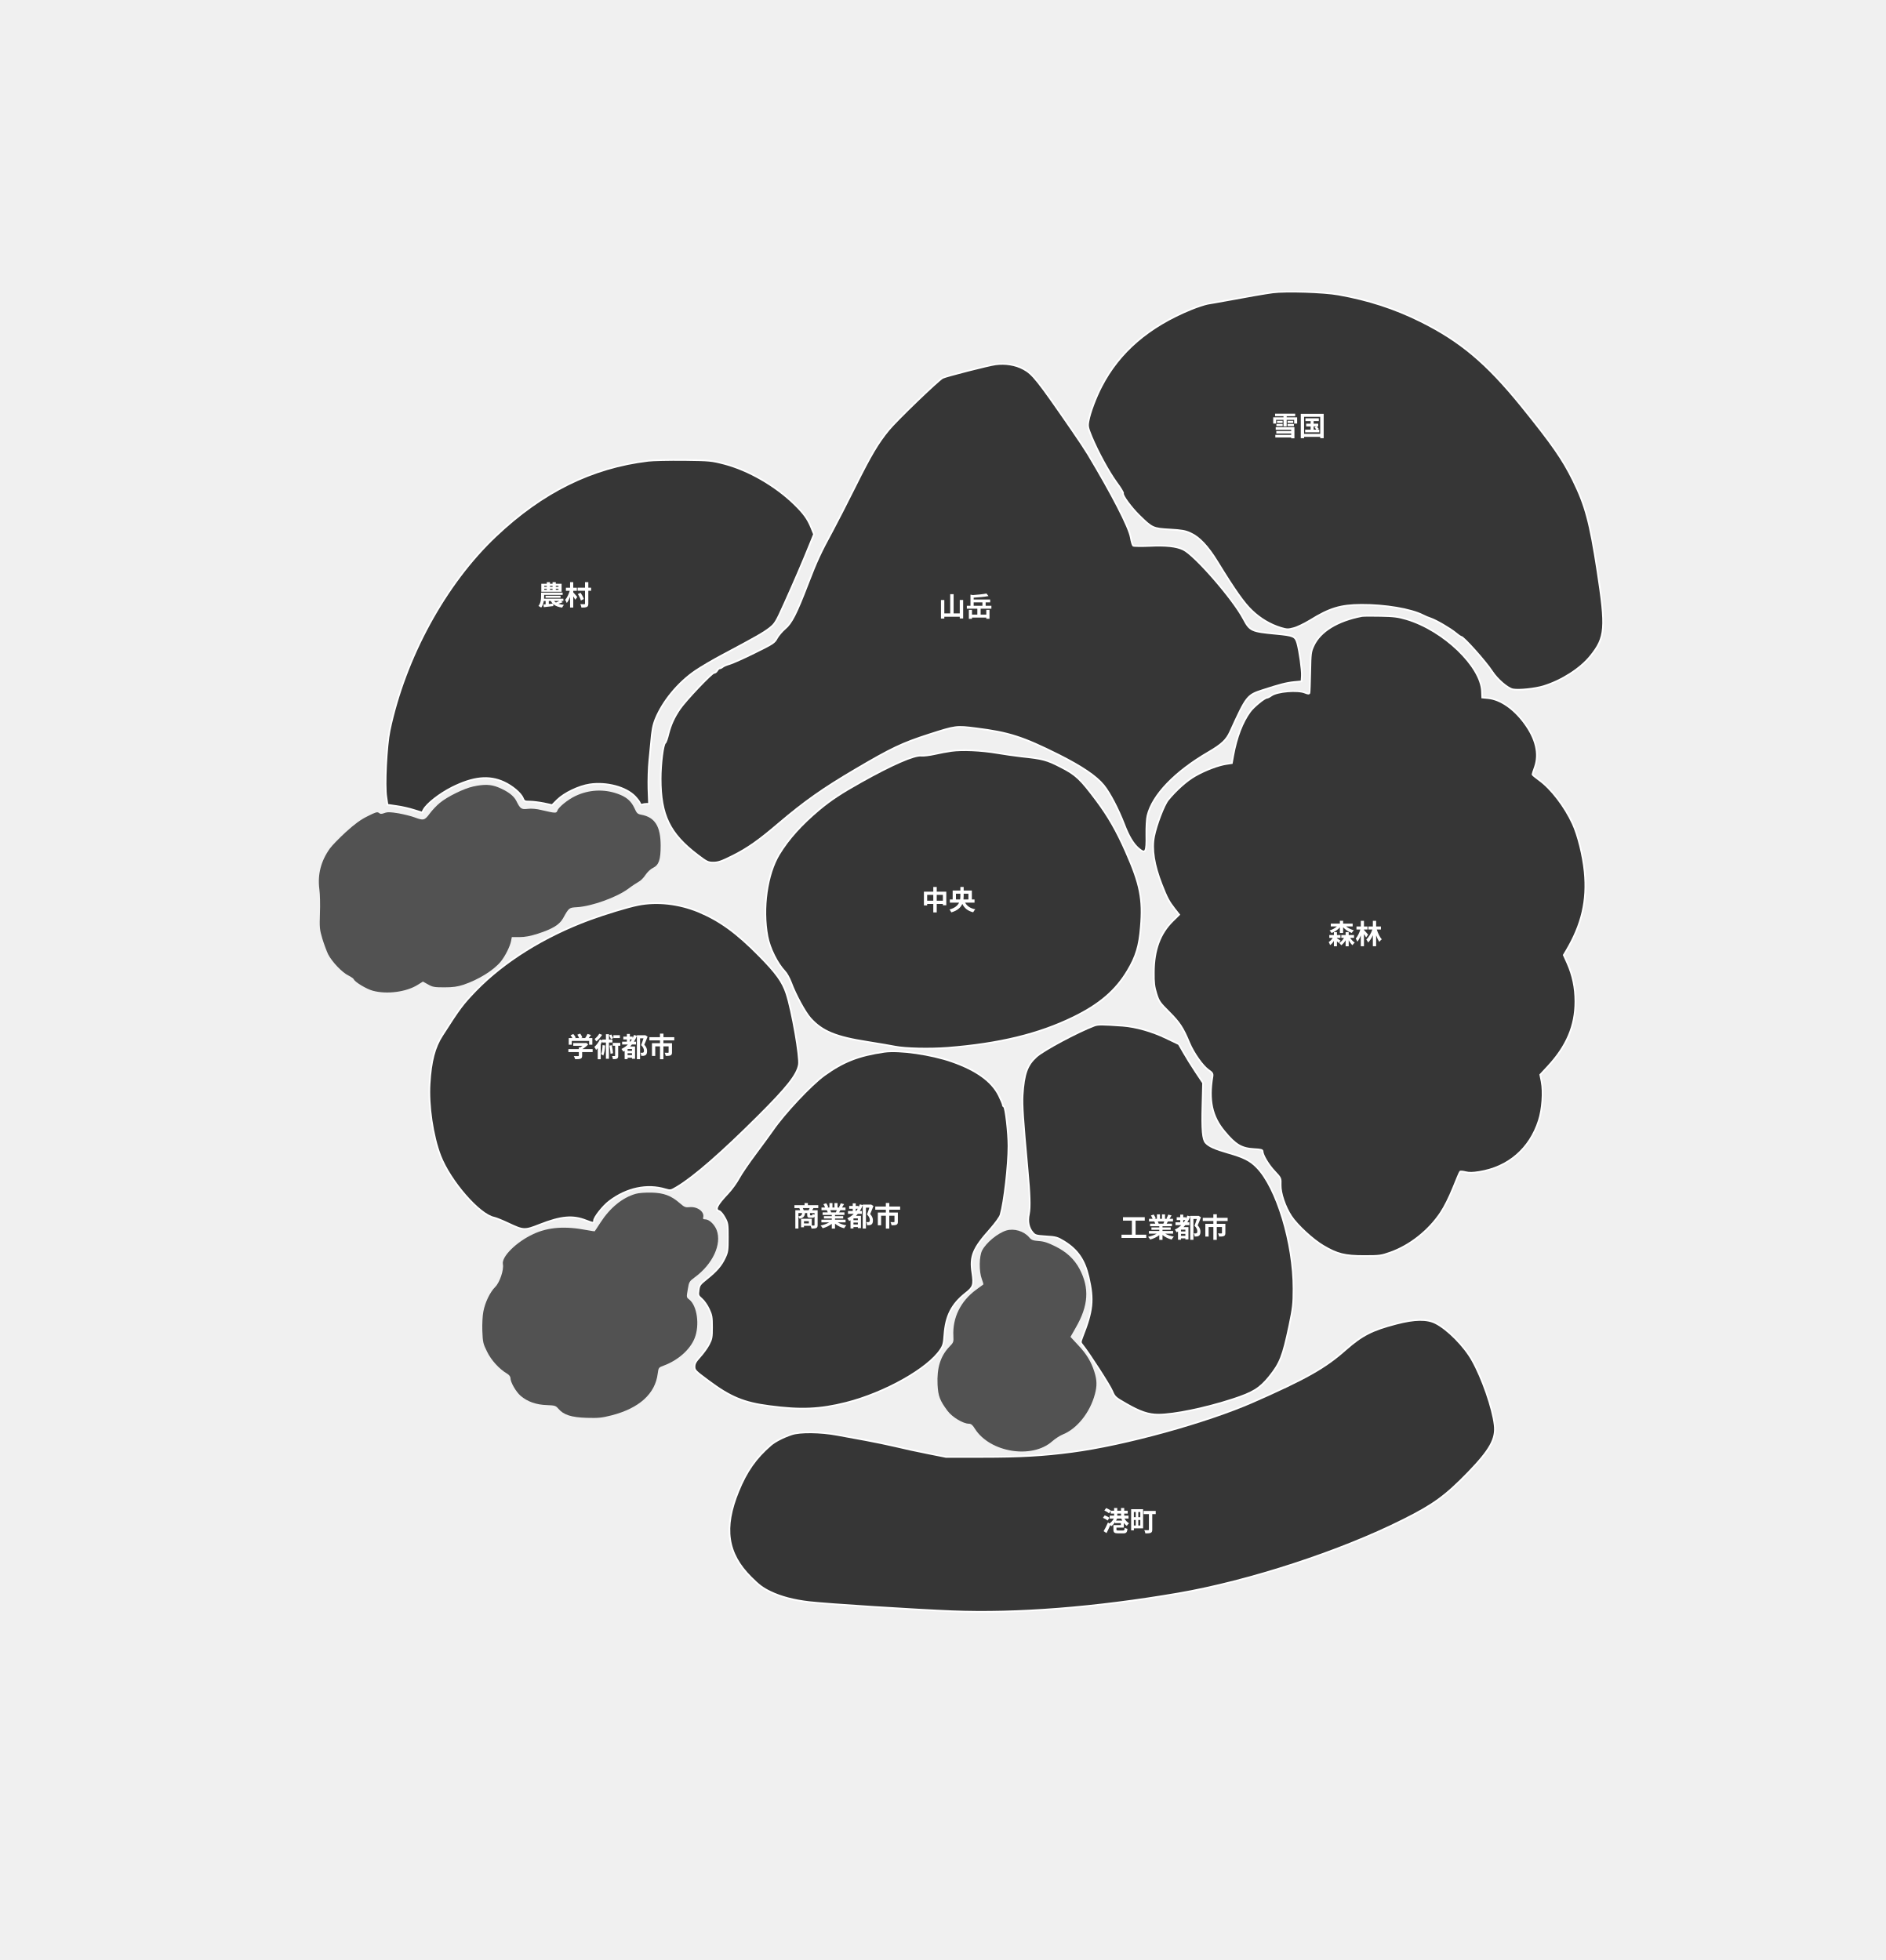
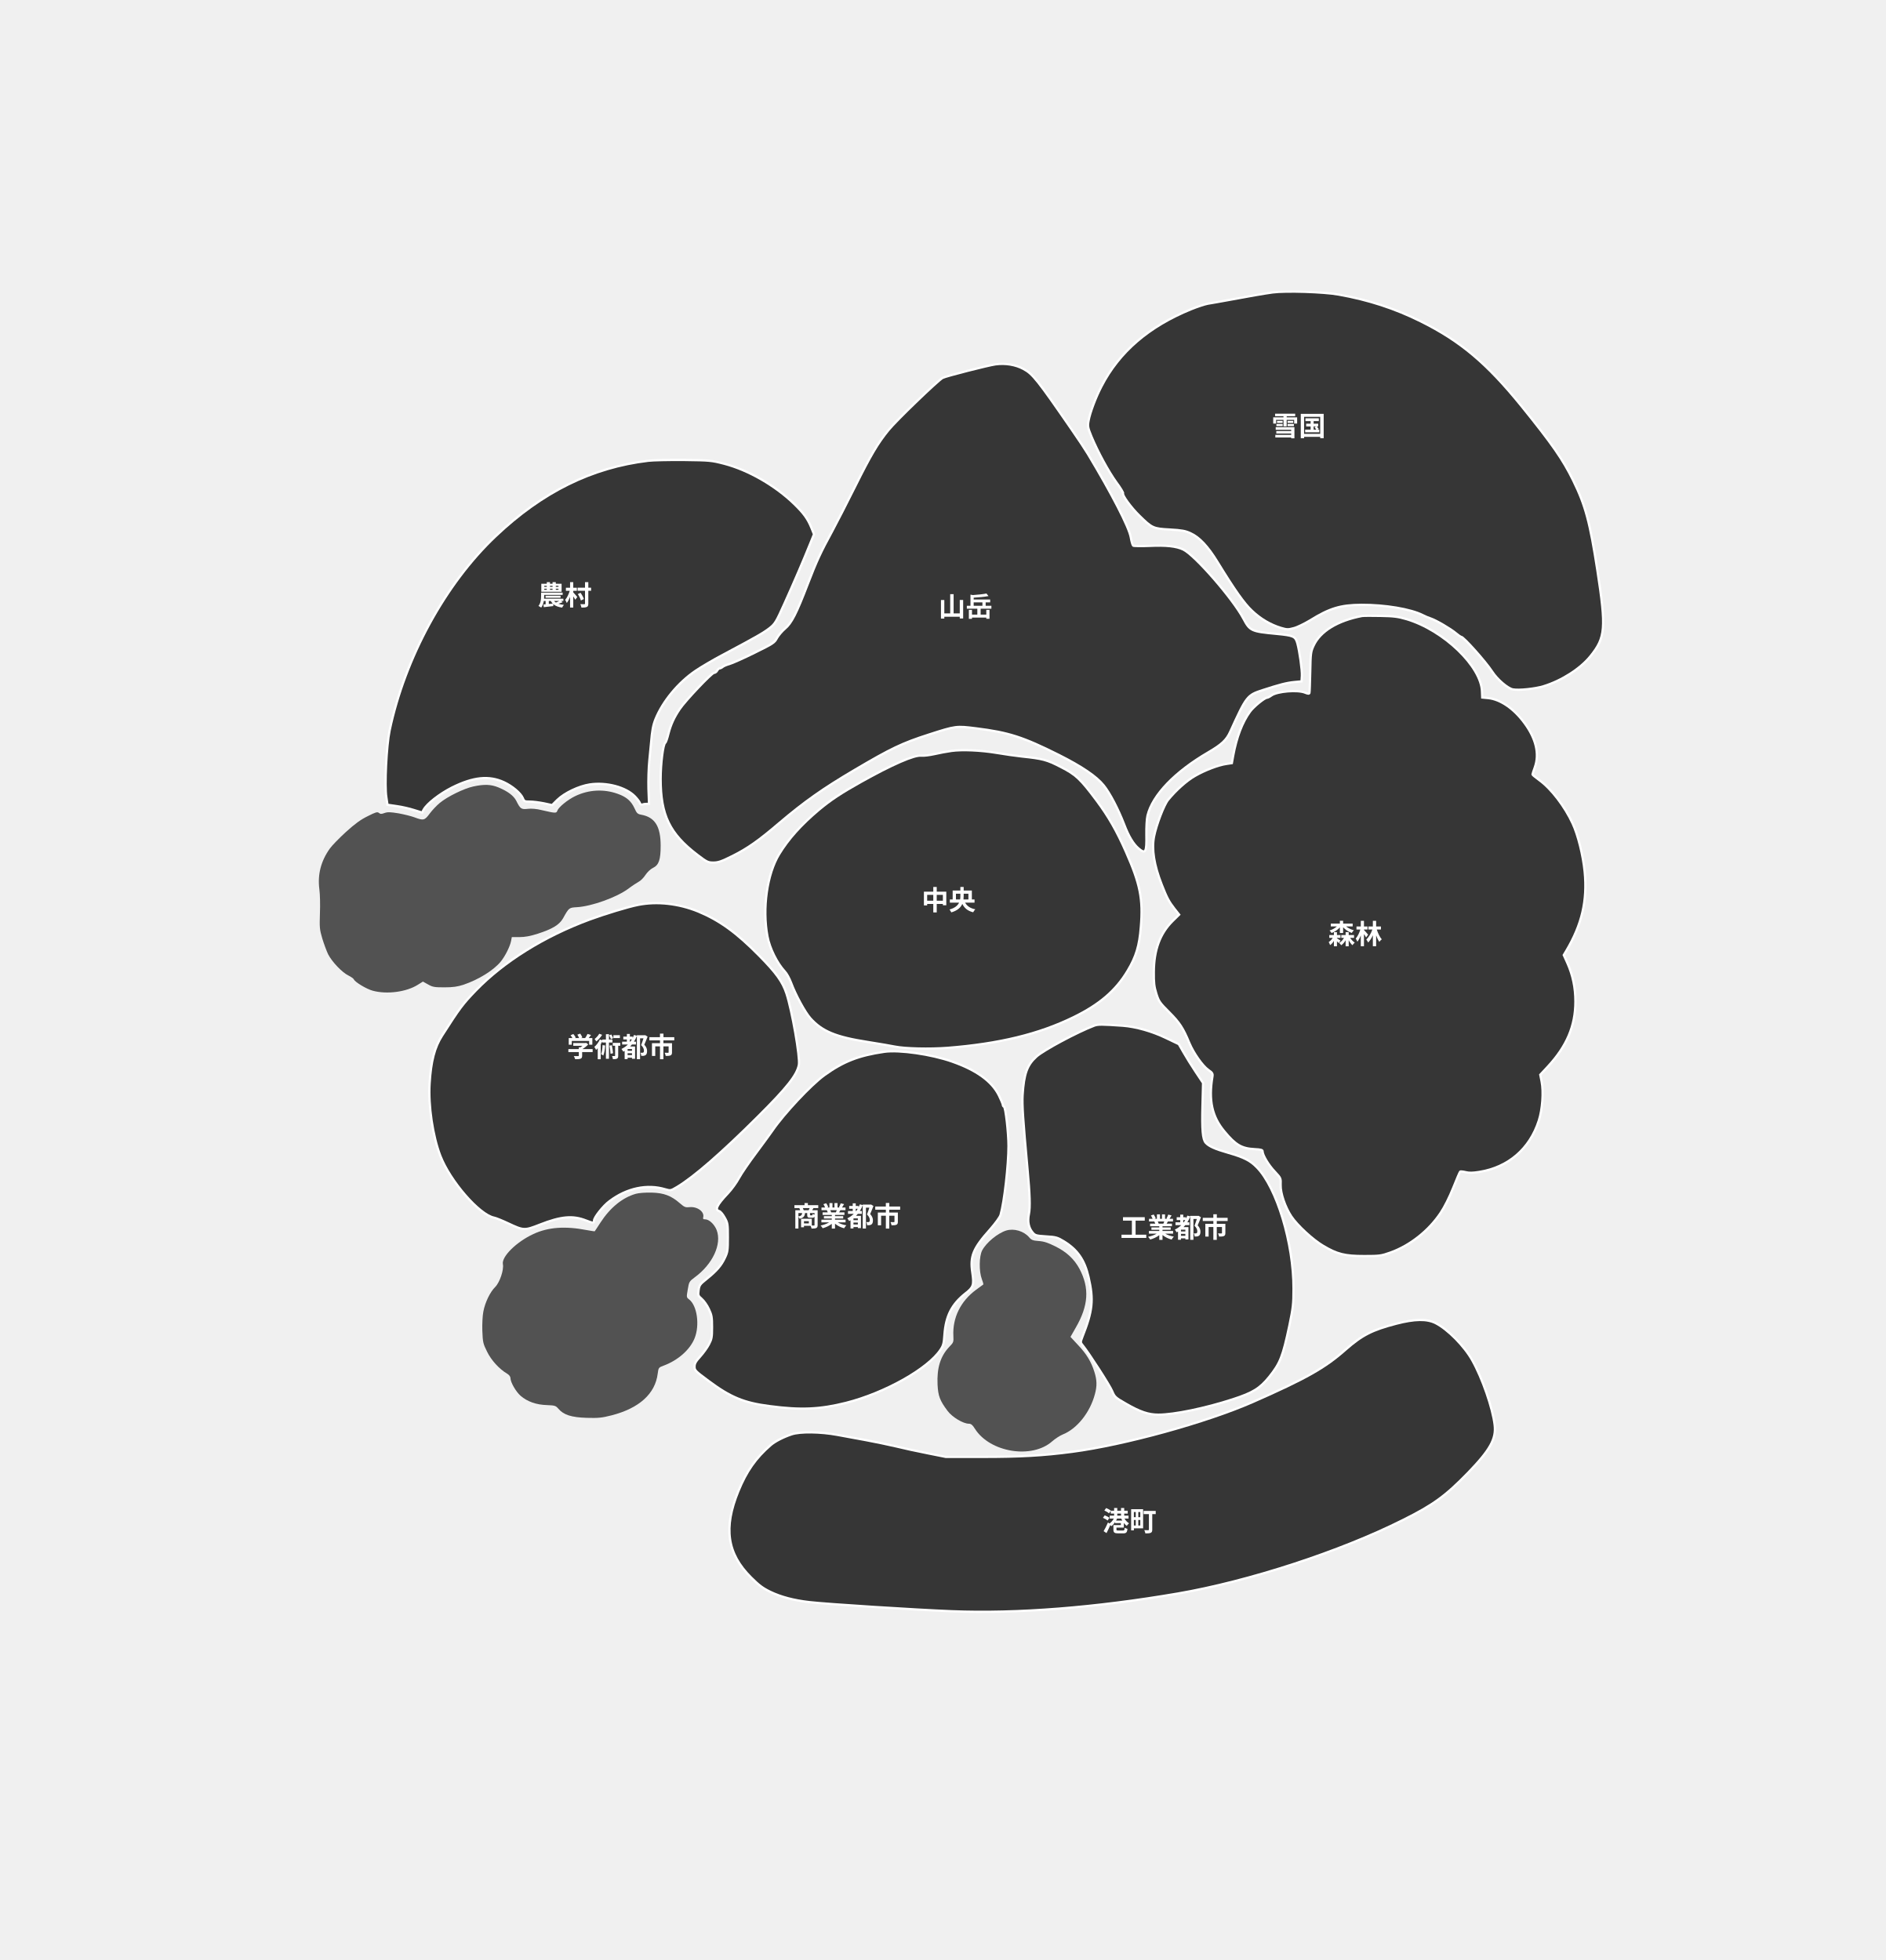
<svg xmlns="http://www.w3.org/2000/svg" version="1.0" width="3340pt" height="3472pt" viewBox="0 0 1670 1736" preserveAspectRatio="xMidYMid meet" id="territoryMapSVG">
  <defs>
    <style>
    .area-region {
      fill: #363636;
      stroke: #ffffff;
-       stroke-width: 15;
+       stroke-width: 20;
      transition: all 0.3s ease;
-       cursor: pointer;
    }
    .area-region:hover {
      opacity: 0.8;
    }
    .area-region.active {
      opacity: 0.7;
    }
    .area-region.inactive {
      opacity: 0.3;
    }
    .unnamed-area {
      fill: #363636;
      stroke-width: 15;
      opacity: 0.85;
      transition: all 0.3s ease;
    }
    .area-label {
      fill: #ffffff;
      font-family: 'UtukushiMincho', serif;
      font-size: 240px;
      font-weight: bold;
      text-anchor: middle;
      pointer-events: none;
      user-select: none;
    }
  </style>
  </defs>
  <g transform="translate(0,1736) scale(0.1,-0.1)">
    <path id="area-雪国" class="area-region" data-area="雪国" d="M11270 14770 c-67 -9 -207 -33 -410 -71 -63 -11 -137 -25 -165 -29 -27 -5 -94 -27 -148 -49 -375 -153 -637 -379 -794 -684 -50 -96 -101 -231 -114 -304 -9 -48 -7 -59 26 -140 56 -134 150 -308 221 -406 36 -48 62 -92 59 -97 -10 -15 72 -127 144 -197 113 -111 122 -115 270 -123 106 -6 138 -12 183 -33 78 -35 154 -116 238 -253 152 -248 237 -369 307 -434 74 -71 163 -123 255 -151 53 -16 65 -16 113 -3 30 7 95 39 145 69 174 108 270 137 455 138 209 1 437 -37 545 -92 19 -10 50 -23 69 -29 48 -16 176 -91 221 -129 21 -18 43 -33 48 -33 21 0 217 -219 275 -308 46 -71 138 -149 183 -158 54 -10 197 5 272 28 162 50 327 156 416 267 133 165 139 247 61 756 -66 429 -106 578 -215 800 -92 187 -185 321 -459 660 -307 378 -539 574 -891 749 -229 114 -463 190 -727 237 -133 24 -469 34 -583 19z" />
    <text class="area-label" x="11500" y="13500" transform="scale(1,-1) translate(0,-27000)">雪国</text>
    <path id="area-山岳" class="area-region" data-area="山岳" d="M8815 14133 c-64 -9 -441 -105 -468 -120 -39 -20 -414 -381 -479 -462 -95 -116 -158 -223 -294 -496 -74 -148 -166 -328 -205 -400 -100 -183 -138 -264 -217 -470 -99 -258 -143 -345 -201 -393 -26 -22 -58 -60 -71 -83 -22 -42 -33 -49 -199 -131 -97 -48 -196 -92 -221 -99 -25 -7 -52 -18 -61 -26 -8 -7 -21 -13 -27 -13 -6 0 -16 -9 -22 -20 -6 -11 -19 -20 -28 -20 -20 0 -255 -248 -303 -320 -51 -75 -79 -138 -100 -218 -10 -42 -23 -79 -29 -82 -18 -11 -40 -183 -40 -319 0 -321 80 -485 325 -672 85 -65 95 -69 142 -69 43 0 72 10 170 59 134 67 233 137 413 291 224 190 388 306 670 472 322 190 419 236 655 312 239 77 243 77 418 55 289 -36 414 -76 732 -235 208 -105 333 -190 398 -270 55 -68 128 -208 181 -345 40 -106 82 -175 128 -214 62 -52 72 -35 69 121 -1 68 3 143 10 170 44 182 242 388 539 561 118 69 160 108 193 181 145 318 150 325 289 370 151 49 209 64 278 71 l65 6 3 49 c3 50 -21 219 -40 288 -18 63 -33 69 -188 84 -221 21 -232 26 -290 135 -94 177 -431 564 -533 612 -61 29 -152 39 -297 32 -74 -3 -140 -2 -146 2 -5 4 -15 37 -21 73 -16 92 -168 386 -380 739 -21 35 -86 134 -146 220 -300 435 -342 489 -424 533 -70 38 -161 53 -248 41z" />
    <text class="area-label" x="8550" y="14100" transform="scale(1,-1) translate(0,-26000)">山岳</text>
    <path id="area-農村" class="area-region" data-area="農村" d="M5740 13279 c-500 -60 -939 -277 -1352 -669 -445 -421 -802 -1075 -938 -1720 -28 -133 -46 -491 -29 -591 l10 -67 82 -12 c45 -6 114 -22 154 -35 l71 -22 13 25 c30 54 140 140 252 197 187 93 326 108 459 47 74 -34 149 -97 168 -142 11 -28 16 -30 62 -30 27 0 82 -7 123 -15 l74 -16 46 46 c64 62 190 122 287 137 148 22 320 -23 401 -107 20 -21 39 -46 43 -57 3 -12 11 -17 21 -14 8 3 25 6 38 6 l22 0 -5 133 c-2 75 1 185 8 253 7 65 13 135 15 154 9 110 18 158 40 212 64 157 200 322 353 426 48 33 157 97 242 142 297 158 361 195 414 236 49 39 57 51 133 220 83 184 165 374 226 526 l35 86 -23 57 c-33 81 -68 129 -152 211 -169 164 -406 300 -618 356 -116 30 -128 31 -360 34 -132 1 -274 -2 -315 -7z" />
    <text class="area-label" x="5000" y="12000" transform="scale(1,-1) translate(0,-24000)">農村</text>
    <path id="area-森林" class="area-region" data-area="森林" d="M12060 11904 c-217 -42 -369 -135 -428 -262 -25 -54 -27 -67 -30 -232 -2 -96 -5 -180 -7 -187 -3 -9 -12 -9 -39 2 -65 27 -247 12 -298 -25 -15 -11 -33 -20 -39 -20 -21 0 -119 -80 -150 -123 -68 -93 -119 -226 -149 -389 l-12 -67 -47 -7 c-71 -10 -190 -55 -277 -105 -75 -42 -172 -129 -241 -214 -36 -44 -104 -222 -124 -324 -22 -113 0 -253 68 -426 46 -118 64 -151 113 -214 l41 -52 -58 -57 c-111 -110 -165 -255 -166 -452 -1 -94 3 -129 22 -190 22 -70 29 -80 114 -165 92 -92 123 -139 178 -272 39 -92 117 -203 169 -240 35 -24 40 -32 36 -58 -35 -211 -4 -355 106 -486 99 -120 152 -151 266 -157 58 -3 72 -7 72 -20 0 -33 54 -123 108 -179 54 -58 54 -58 52 -119 -2 -73 40 -195 94 -277 53 -80 192 -208 282 -261 126 -75 193 -91 364 -91 137 0 150 2 232 31 174 62 340 194 445 352 35 52 77 137 111 221 30 75 57 139 61 143 3 4 25 2 49 -4 32 -8 63 -7 120 2 258 41 448 205 528 455 32 98 43 254 25 345 l-12 61 66 71 c169 182 245 362 245 577 0 123 -23 233 -71 341 l-32 71 22 37 c139 234 188 445 163 701 -14 143 -59 325 -106 426 -70 152 -190 309 -295 385 -33 24 -61 47 -61 50 0 3 9 33 21 65 42 118 10 253 -92 391 -94 128 -213 210 -322 221 l-52 5 -2 52 c-6 223 -340 544 -668 642 -75 22 -113 27 -230 29 -77 2 -151 1 -165 -1z" />
    <text class="area-label" x="12000" y="12000" transform="scale(1,-1) translate(0,-21000)">森林</text>
    <path id="area-中央" class="area-region" data-area="中央" d="M8425 10709 c-38 -5 -106 -18 -150 -28 -44 -10 -96 -16 -116 -14 -62 8 -259 -78 -539 -235 -171 -96 -264 -157 -368 -244 -157 -132 -271 -259 -353 -394 -107 -176 -150 -480 -103 -729 20 -105 85 -236 154 -310 16 -16 40 -60 54 -97 41 -111 125 -264 172 -317 104 -116 225 -166 509 -210 105 -17 213 -35 240 -41 90 -18 305 -23 465 -11 457 36 808 121 1115 271 230 112 376 237 480 412 75 125 104 221 117 388 21 247 -6 380 -132 665 -83 188 -155 313 -259 453 -145 194 -183 230 -318 299 -124 64 -159 73 -348 93 -55 6 -153 20 -217 31 -143 24 -309 31 -403 18z" />
    <text class="area-label" x="8400" y="9700" transform="scale(1,-1) translate(0,-19000)">中央</text>
    <path class="unnamed-area" d="M4191 10394 c-81 -17 -230 -90 -296 -145 -27 -22 -68 -65 -90 -95 -45 -61 -55 -63 -133 -34 -29 11 -93 27 -142 36 -74 12 -97 13 -125 3 -27 -10 -37 -10 -50 1 -13 11 -28 7 -99 -29 -63 -31 -111 -66 -193 -140 -60 -55 -123 -120 -141 -145 -80 -111 -111 -231 -94 -362 6 -43 8 -140 5 -214 -4 -125 -3 -142 21 -223 15 -49 38 -111 52 -140 34 -66 124 -161 179 -187 24 -12 45 -27 48 -34 9 -24 114 -87 168 -101 126 -34 298 -11 399 53 l45 28 45 -25 c40 -23 56 -26 145 -26 77 0 116 6 169 23 133 45 266 127 330 205 39 48 83 135 92 185 l6 32 68 0 c49 0 96 9 162 30 132 43 191 79 224 137 52 94 53 94 124 98 130 8 350 87 453 163 34 26 76 53 92 62 17 8 44 35 60 60 17 26 46 53 67 63 52 25 68 72 68 196 0 172 -51 253 -172 275 -33 6 -40 13 -61 60 -29 62 -72 99 -150 126 -122 43 -254 36 -373 -21 -67 -32 -149 -99 -159 -130 -8 -23 -15 -23 -140 6 -44 11 -89 15 -121 11 -58 -7 -67 0 -102 70 -23 46 -75 85 -159 120 -66 27 -126 29 -222 8z" />
    <path id="area-学術都市" class="area-region" data-area="学術都市" d="M5649 9345 c-90 -18 -290 -79 -429 -130 -402 -149 -757 -370 -1008 -629 -115 -120 -139 -151 -297 -398 -67 -104 -99 -227 -111 -426 -12 -195 28 -465 95 -639 87 -225 346 -523 476 -548 16 -3 73 -26 126 -51 136 -64 144 -64 279 -11 188 74 292 83 409 37 64 -25 71 -25 71 -1 0 28 81 131 137 172 153 116 334 154 495 105 46 -13 47 -13 104 21 150 90 396 305 715 623 260 259 346 368 363 459 12 65 -60 479 -110 631 -34 104 -91 183 -241 335 -202 205 -350 312 -539 391 -173 71 -366 93 -535 59z" />
    <text class="area-label" x="5500" y="9000" transform="scale(1,-1) translate(0,-17000)">学術都市</text>
    <path id="area-工業都市" class="area-region" data-area="工業都市" d="M9690 8276 c-150 -57 -447 -216 -512 -274 -83 -75 -111 -151 -123 -342 -5 -87 3 -209 44 -660 20 -214 24 -334 12 -392 -14 -67 -3 -123 33 -165 22 -26 31 -28 119 -34 87 -5 100 -9 158 -44 120 -74 183 -164 218 -316 47 -203 37 -299 -55 -531 -18 -48 -18 -48 4 -75 59 -74 241 -356 260 -404 22 -52 27 -57 121 -111 126 -73 201 -98 288 -98 139 0 415 57 658 136 181 59 240 96 324 199 97 121 120 180 178 453 33 158 37 193 37 327 1 402 -149 897 -325 1076 -58 60 -116 89 -252 128 -119 34 -172 58 -200 89 -28 30 -35 116 -29 334 l5 196 -66 99 c-36 54 -84 131 -107 172 l-42 73 -113 54 c-124 60 -267 100 -382 109 -189 13 -219 13 -253 1z" />
    <text class="area-label" x="10400" y="8600" transform="scale(1,-1) translate(0,-15000)">工業都市</text>
    <path id="area-商業都市" class="area-region" data-area="商業都市" d="M7830 8044 c-227 -33 -362 -86 -530 -207 -120 -87 -358 -342 -458 -488 -17 -25 -83 -115 -146 -200 -64 -85 -132 -185 -153 -224 -20 -38 -64 -99 -98 -135 -97 -102 -118 -146 -76 -157 10 -3 32 -28 47 -56 28 -49 29 -58 29 -177 0 -114 -2 -130 -26 -180 -32 -69 -74 -117 -160 -186 -61 -49 -67 -56 -73 -101 -6 -46 -5 -49 28 -78 19 -16 48 -57 63 -90 25 -53 28 -71 28 -160 0 -90 -3 -105 -28 -153 -15 -29 -50 -77 -77 -107 -40 -44 -50 -62 -50 -90 0 -32 7 -39 123 -125 194 -145 314 -195 541 -224 277 -37 448 -29 678 29 343 87 724 301 836 470 25 37 30 57 35 134 12 166 65 269 186 365 71 55 77 74 61 184 -22 145 6 214 158 384 48 55 86 107 92 128 33 114 70 441 70 610 0 117 -26 344 -40 348 -5 2 -10 9 -10 16 0 8 -16 45 -35 84 -63 126 -199 224 -416 300 -182 64 -466 105 -599 86z" />
    <text class="area-label" x="7500" y="8500" transform="scale(1,-1) translate(0,-15000)">商業都市</text>
    <path class="unnamed-area" d="M5629 6786 c-118 -34 -227 -123 -313 -256 -27 -41 -49 -76 -50 -76 -1 -1 -32 4 -71 11 -191 37 -341 26 -472 -35 -151 -70 -283 -201 -270 -267 10 -50 -28 -162 -68 -202 -45 -44 -90 -137 -105 -218 -7 -34 -11 -110 -9 -170 4 -103 7 -114 42 -185 37 -76 108 -154 178 -195 17 -10 29 -26 29 -38 0 -38 48 -121 90 -158 61 -52 138 -79 232 -82 72 -3 79 -5 103 -33 45 -53 114 -76 250 -80 103 -3 134 0 220 22 245 63 387 191 409 370 7 53 8 54 54 71 128 48 233 142 273 243 46 116 22 287 -48 342 -25 19 -25 20 -13 89 11 68 14 72 61 107 160 117 242 294 195 419 -20 51 -67 95 -101 95 -18 0 -22 4 -18 19 12 48 -52 96 -121 89 -36 -4 -46 0 -85 34 -78 68 -142 92 -251 95 -56 1 -114 -3 -141 -11z" />
    <path class="unnamed-area" d="M8910 6461 c-76 -24 -176 -106 -213 -176 -27 -51 -29 -186 -3 -254 9 -24 15 -45 14 -47 -2 -1 -30 -22 -64 -47 -138 -101 -210 -249 -202 -409 3 -54 1 -59 -34 -95 -80 -83 -113 -188 -106 -337 5 -100 20 -141 89 -233 41 -55 138 -113 188 -113 20 0 33 -11 54 -45 133 -210 505 -270 684 -111 26 23 68 50 92 60 127 50 243 195 286 357 20 74 19 125 -5 200 -28 89 -70 158 -146 238 l-65 70 45 79 c115 198 125 353 34 525 -46 85 -114 149 -214 198 -64 32 -100 44 -146 47 -52 4 -65 9 -85 33 -47 55 -134 81 -203 60z" />
    <path id="area-港町" class="area-region" data-area="港町" d="M12365 5636 c-215 -56 -303 -101 -449 -229 -182 -162 -351 -257 -821 -464 -409 -180 -1137 -381 -1602 -442 -257 -34 -458 -45 -793 -45 l-325 0 -160 32 c-88 17 -216 45 -285 62 -69 16 -188 41 -265 55 -77 14 -189 35 -250 46 -151 28 -331 30 -405 5 -75 -25 -148 -63 -185 -95 -132 -114 -215 -232 -287 -409 -133 -325 -100 -552 112 -763 70 -70 103 -95 171 -128 93 -45 207 -75 344 -91 153 -18 955 -69 1264 -81 579 -23 1272 32 2001 157 627 108 1433 370 1991 650 271 135 378 213 580 421 194 201 249 299 234 422 -17 148 -110 416 -198 572 -70 126 -218 276 -325 330 -77 39 -185 37 -347 -5z" />
    <text class="area-label" x="10000" y="6200" transform="scale(1,-1) translate(0,-10000)">港町</text>
  </g>
</svg>
